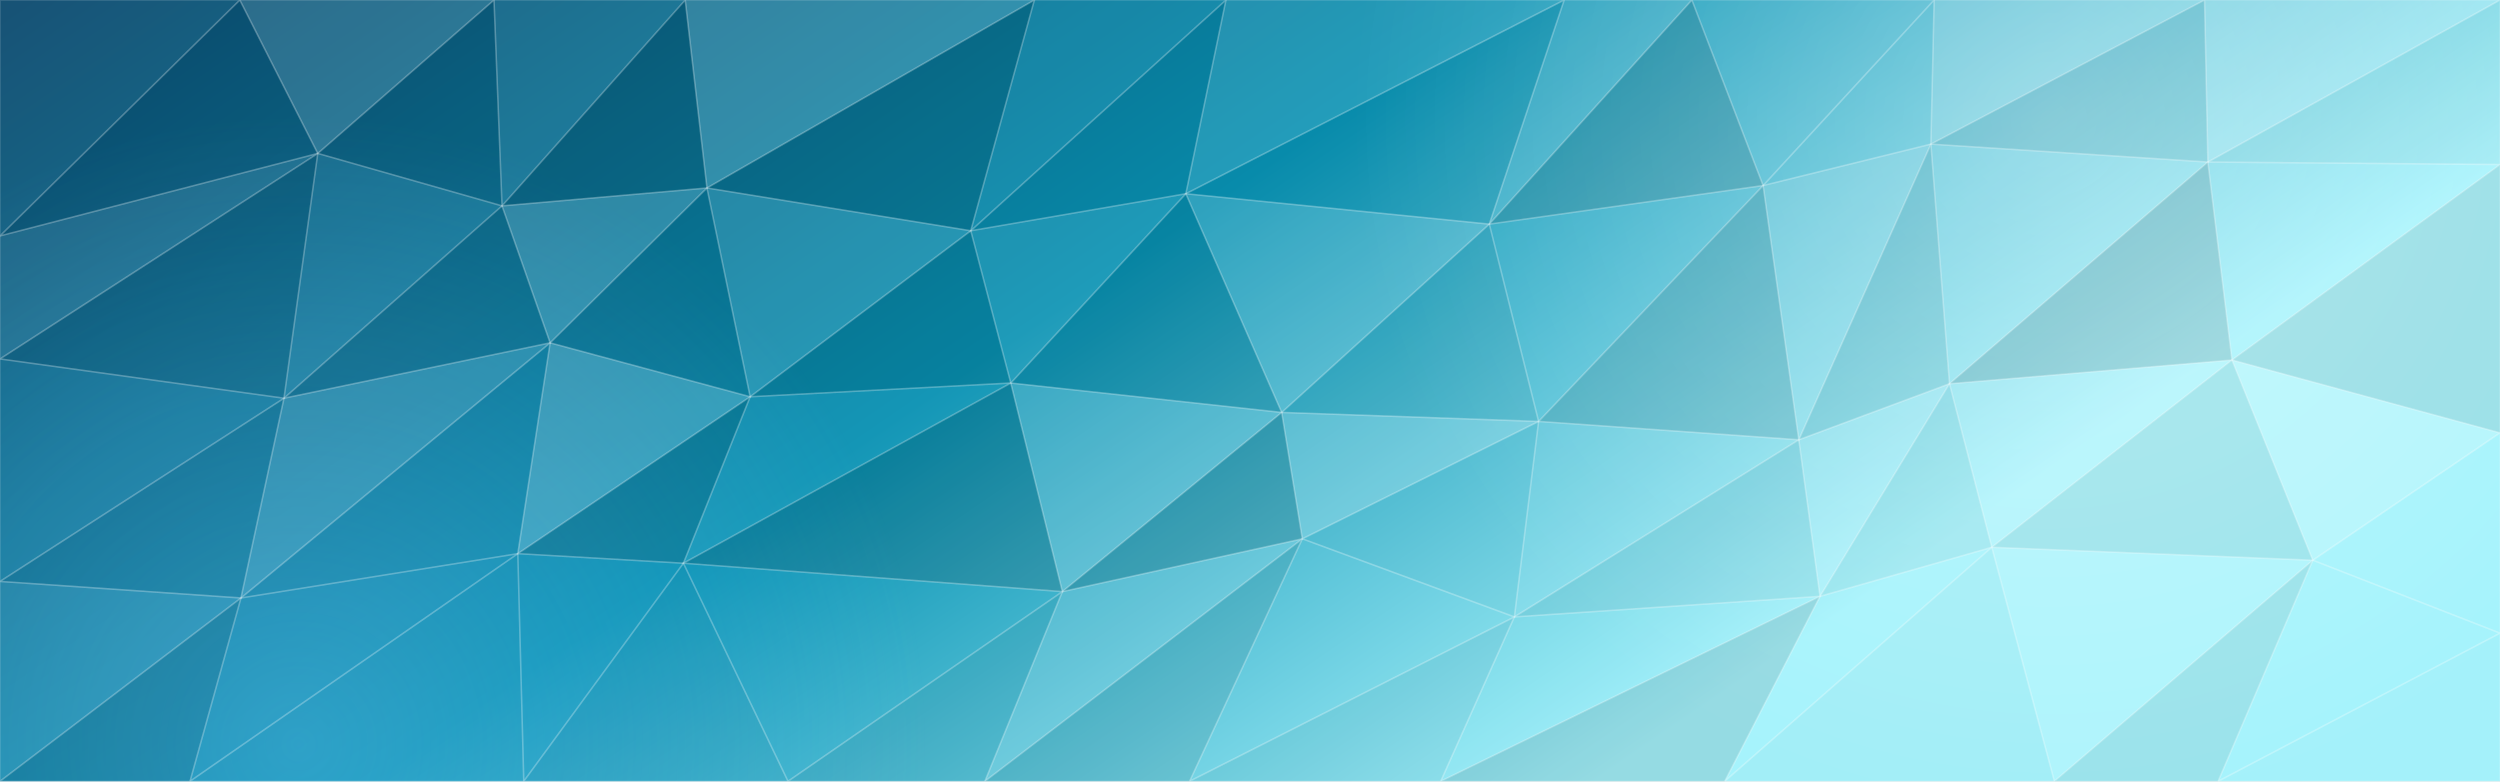
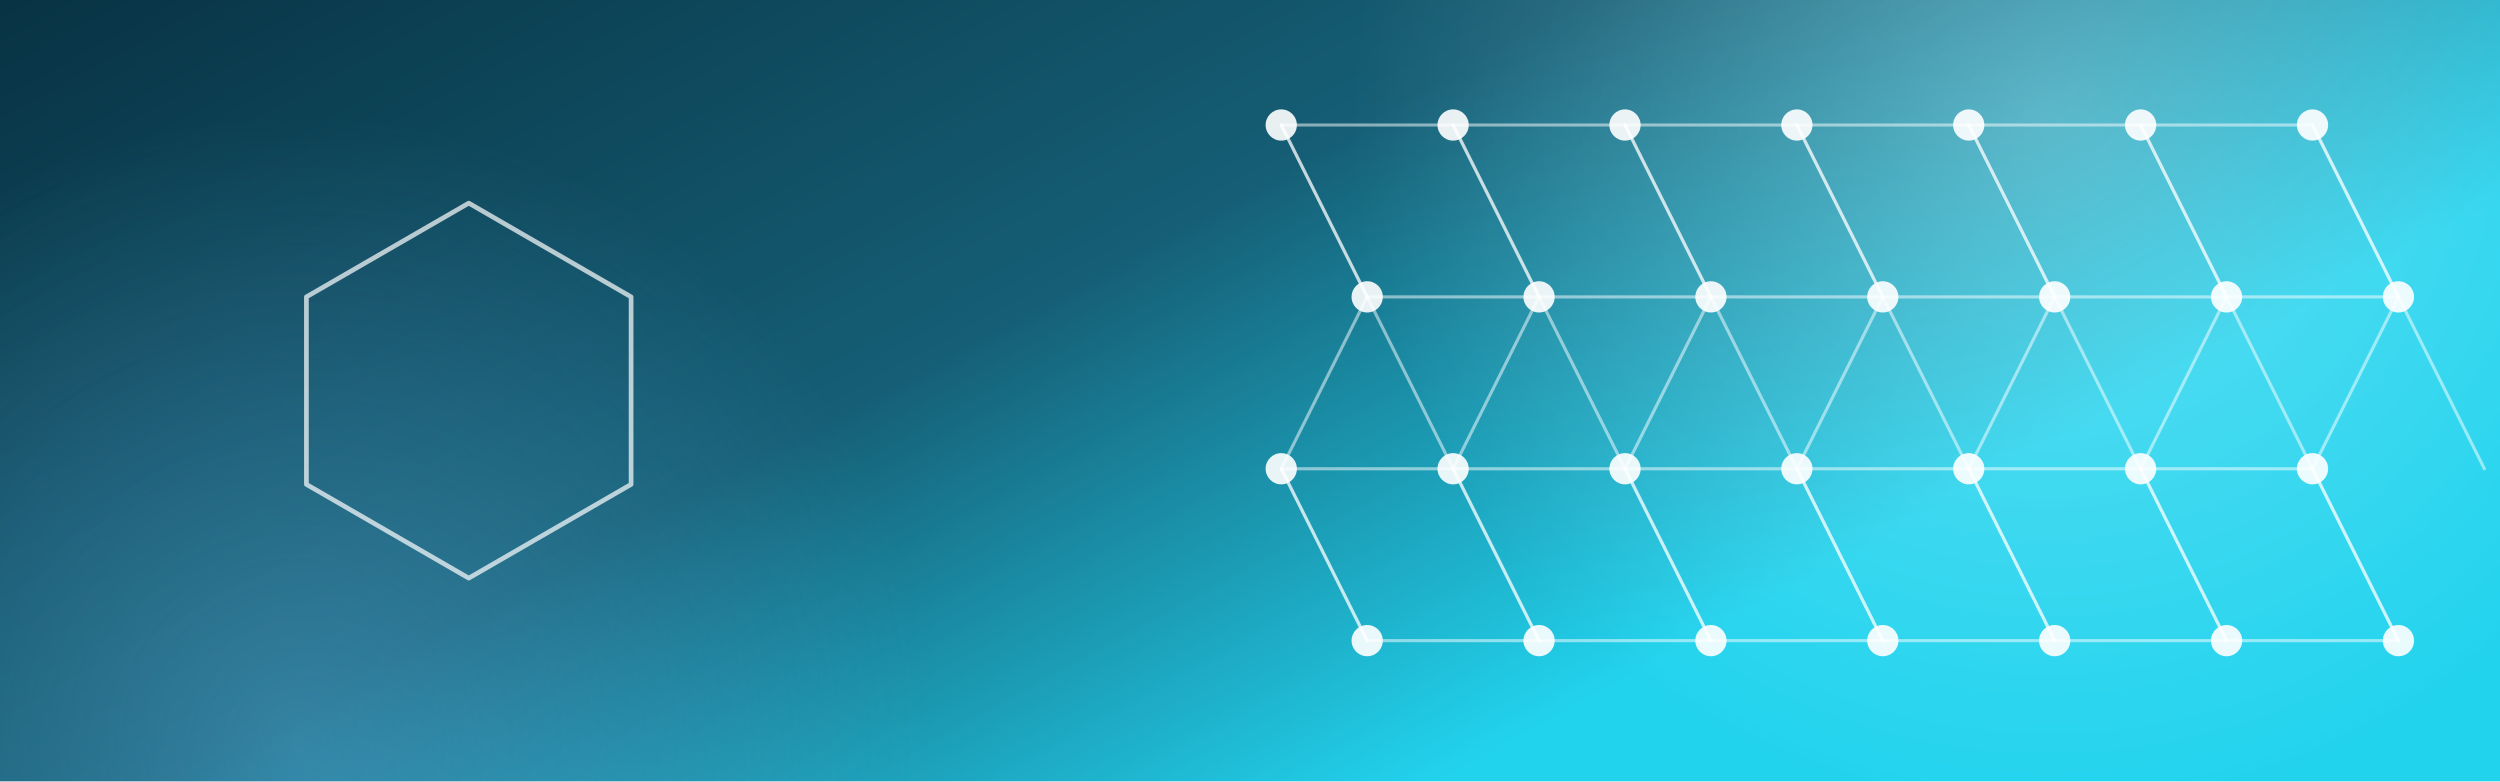
<svg xmlns="http://www.w3.org/2000/svg" viewBox="0 0 1600 500" preserveAspectRatio="xMidYMid slice">
  <defs>
-     <linearGradient id="g" gradientTransform="rotate(25)">
-       <stop offset="0" stop-color="#0c4a6e" />
-       <stop offset=".55" stop-color="#0891b2" />
-       <stop offset="1" stop-color="#a5f3fc" />
+     <linearGradient id="g" gradientTransform="rotate(30)">
+       <stop offset="0" stop-color="#083344" />
+       <stop offset=".55" stop-color="#155e75" />
+       <stop offset="1" stop-color="#22d3ee" />
    </linearGradient>
    <radialGradient id="r1">
      <stop offset="0" stop-color="#fff" stop-opacity=".28" />
      <stop offset="1" stop-color="#fff" stop-opacity="0" />
    </radialGradient>
    <radialGradient id="r2">
-       <stop offset="0" stop-color="#7cf" stop-opacity=".35" />
+       <stop offset="0" stop-color="#7cf" stop-opacity=".32" />
      <stop offset="1" stop-color="#7cf" stop-opacity="0" />
    </radialGradient>
  </defs>
  <rect width="1600" height="500" fill="url(#g)" />
  <circle cx="1312" cy="75" r="450" fill="url(#r1)" />
  <circle cx="192" cy="475" r="400" fill="url(#r2)" />
-   <polygon points="0,0 153.485,0 0,150.982" fill="#fff" fill-opacity="0.05" stroke="#fff" stroke-opacity=".15" />
-   <polygon points="153.485,0 203.373,98.198 0,150.982" fill="#000" fill-opacity="0.07" stroke="#fff" stroke-opacity=".15" />
-   <polygon points="153.485,0 316.162,0 203.373,98.198" fill="#fff" fill-opacity="0.14" stroke="#fff" stroke-opacity=".15" />
-   <polygon points="316.162,0 321.296,131.762 203.373,98.198" fill="#000" fill-opacity="0.09" stroke="#fff" stroke-opacity=".15" />
-   <polygon points="316.162,0 438.537,0 321.296,131.762" fill="#fff" fill-opacity="0.08" stroke="#fff" stroke-opacity=".15" />
-   <polygon points="438.537,0 452.458,120.316 321.296,131.762" fill="#000" fill-opacity="0.14" stroke="#fff" stroke-opacity=".15" />
-   <polygon points="438.537,0 662,0 452.458,120.316" fill="#fff" fill-opacity="0.17" stroke="#fff" stroke-opacity=".15" />
-   <polygon points="662,0 621.306,147.686 452.458,120.316" fill="#000" fill-opacity="0.14" stroke="#fff" stroke-opacity=".15" />
-   <polygon points="662,0 784.607,0 621.306,147.686" fill="#fff" fill-opacity="0.06" stroke="#fff" stroke-opacity=".15" />
-   <polygon points="784.607,0 758.951,123.997 621.306,147.686" fill="#000" fill-opacity="0.06" stroke="#fff" stroke-opacity=".15" />
-   <polygon points="784.607,0 1001.08,0 758.951,123.997" fill="#fff" fill-opacity="0.11" stroke="#fff" stroke-opacity=".15" />
-   <polygon points="1001.08,0 953.169,143.446 758.951,123.997" fill="#000" fill-opacity="0.04" stroke="#fff" stroke-opacity=".15" />
-   <polygon points="1001.08,0 1082.807,0 953.169,143.446" fill="#fff" fill-opacity="0.12" stroke="#fff" stroke-opacity=".15" />
-   <polygon points="1082.807,0 1128.406,118.748 953.169,143.446" fill="#000" fill-opacity="0.11" stroke="#fff" stroke-opacity=".15" />
-   <polygon points="1082.807,0 1237.845,0 1128.406,118.748" fill="#fff" fill-opacity="0.02" stroke="#fff" stroke-opacity=".15" />
-   <polygon points="1237.845,0 1235.772,92.25 1128.406,118.748" fill="#000" fill-opacity="0.00" stroke="#fff" stroke-opacity=".15" />
-   <polygon points="1237.845,0 1410.914,0 1235.772,92.25" fill="#fff" fill-opacity="0.15" stroke="#fff" stroke-opacity=".15" />
-   <polygon points="1410.914,0 1413.046,103.705 1235.772,92.25" fill="#000" fill-opacity="0.06" stroke="#fff" stroke-opacity=".15" />
-   <polygon points="1410.914,0 1600,0 1413.046,103.705" fill="#fff" fill-opacity="0.16" stroke="#fff" stroke-opacity=".15" />
-   <polygon points="1600,0 1600,105.3 1413.046,103.705" fill="#000" fill-opacity="0.03" stroke="#fff" stroke-opacity=".15" />
-   <polygon points="0,150.982 203.373,98.198 0,229.717" fill="#fff" fill-opacity="0.08" stroke="#fff" stroke-opacity=".15" />
-   <polygon points="203.373,98.198 181.761,254.855 0,229.717" fill="#000" fill-opacity="0.09" stroke="#fff" stroke-opacity=".15" />
-   <polygon points="203.373,98.198 321.296,131.762 181.761,254.855" fill="#fff" fill-opacity="0.06" stroke="#fff" stroke-opacity=".15" />
-   <polygon points="321.296,131.762 352.09,219.428 181.761,254.855" fill="#000" fill-opacity="0.10" stroke="#fff" stroke-opacity=".15" />
-   <polygon points="321.296,131.762 452.458,120.316 352.09,219.428" fill="#fff" fill-opacity="0.15" stroke="#fff" stroke-opacity=".15" />
-   <polygon points="452.458,120.316 480.105,253.928 352.09,219.428" fill="#000" fill-opacity="0.09" stroke="#fff" stroke-opacity=".15" />
-   <polygon points="452.458,120.316 621.306,147.686 480.105,253.928" fill="#fff" fill-opacity="0.12" stroke="#fff" stroke-opacity=".15" />
-   <polygon points="621.306,147.686 646.916,245.146 480.105,253.928" fill="#000" fill-opacity="0.11" stroke="#fff" stroke-opacity=".15" />
-   <polygon points="621.306,147.686 758.951,123.997 646.916,245.146" fill="#fff" fill-opacity="0.09" stroke="#fff" stroke-opacity=".15" />
-   <polygon points="758.951,123.997 820.301,263.946 646.916,245.146" fill="#000" fill-opacity="0.09" stroke="#fff" stroke-opacity=".15" />
-   <polygon points="758.951,123.997 953.169,143.446 820.301,263.946" fill="#fff" fill-opacity="0.16" stroke="#fff" stroke-opacity=".15" />
-   <polygon points="953.169,143.446 984.704,269.712 820.301,263.946" fill="#000" fill-opacity="0.05" stroke="#fff" stroke-opacity=".15" />
-   <polygon points="953.169,143.446 1128.406,118.748 984.704,269.712" fill="#fff" fill-opacity="0.02" stroke="#fff" stroke-opacity=".15" />
-   <polygon points="1128.406,118.748 1151.238,281.455 984.704,269.712" fill="#000" fill-opacity="0.09" stroke="#fff" stroke-opacity=".15" />
-   <polygon points="1128.406,118.748 1235.772,92.25 1151.238,281.455" fill="#fff" fill-opacity="0.12" stroke="#fff" stroke-opacity=".15" />
-   <polygon points="1235.772,92.25 1247.678,245.595 1151.238,281.455" fill="#000" fill-opacity="0.06" stroke="#fff" stroke-opacity=".15" />
-   <polygon points="1235.772,92.25 1413.046,103.705 1247.678,245.595" fill="#fff" fill-opacity="0.07" stroke="#fff" stroke-opacity=".15" />
-   <polygon points="1413.046,103.705 1428.471,230.403 1247.678,245.595" fill="#000" fill-opacity="0.11" stroke="#fff" stroke-opacity=".15" />
-   <polygon points="1413.046,103.705 1600,105.3 1428.471,230.403" fill="#fff" fill-opacity="0.01" stroke="#fff" stroke-opacity=".15" />
-   <polygon points="1600,105.3 1600,277.009 1428.471,230.403" fill="#000" fill-opacity="0.08" stroke="#fff" stroke-opacity=".15" />
-   <polygon points="0,229.717 181.761,254.855 0,372.115" fill="#fff" fill-opacity="0.03" stroke="#fff" stroke-opacity=".15" />
-   <polygon points="181.761,254.855 154.222,382.706 0,372.115" fill="#000" fill-opacity="0.06" stroke="#fff" stroke-opacity=".15" />
-   <polygon points="181.761,254.855 352.09,219.428 154.222,382.706" fill="#fff" fill-opacity="0.11" stroke="#fff" stroke-opacity=".15" />
-   <polygon points="352.09,219.428 331.404,354.336 154.222,382.706" fill="#000" fill-opacity="0.03" stroke="#fff" stroke-opacity=".15" />
-   <polygon points="352.09,219.428 480.105,253.928 331.404,354.336" fill="#fff" fill-opacity="0.17" stroke="#fff" stroke-opacity=".15" />
-   <polygon points="480.105,253.928 437.381,360.461 331.404,354.336" fill="#000" fill-opacity="0.13" stroke="#fff" stroke-opacity=".15" />
-   <polygon points="480.105,253.928 646.916,245.146 437.381,360.461" fill="#fff" fill-opacity="0.05" stroke="#fff" stroke-opacity=".15" />
-   <polygon points="646.916,245.146 679.933,378.614 437.381,360.461" fill="#000" fill-opacity="0.14" stroke="#fff" stroke-opacity=".15" />
-   <polygon points="646.916,245.146 820.301,263.946 679.933,378.614" fill="#fff" fill-opacity="0.18" stroke="#fff" stroke-opacity=".15" />
-   <polygon points="820.301,263.946 833.503,344.842 679.933,378.614" fill="#000" fill-opacity="0.13" stroke="#fff" stroke-opacity=".15" />
-   <polygon points="820.301,263.946 984.704,269.712 833.503,344.842" fill="#fff" fill-opacity="0.18" stroke="#fff" stroke-opacity=".15" />
-   <polygon points="984.704,269.712 969.203,394.826 833.503,344.842" fill="#000" fill-opacity="0.02" stroke="#fff" stroke-opacity=".15" />
-   <polygon points="984.704,269.712 1151.238,281.455 969.203,394.826" fill="#fff" fill-opacity="0.08" stroke="#fff" stroke-opacity=".15" />
-   <polygon points="1151.238,281.455 1164.81,381.651 969.203,394.826" fill="#000" fill-opacity="0.05" stroke="#fff" stroke-opacity=".15" />
-   <polygon points="1151.238,281.455 1247.678,245.595 1164.81,381.651" fill="#fff" fill-opacity="0.14" stroke="#fff" stroke-opacity=".15" />
-   <polygon points="1247.678,245.595 1274.769,350.256 1164.81,381.651" fill="#000" fill-opacity="0.04" stroke="#fff" stroke-opacity=".15" />
-   <polygon points="1247.678,245.595 1428.471,230.403 1274.769,350.256" fill="#fff" fill-opacity="0.11" stroke="#fff" stroke-opacity=".15" />
-   <polygon points="1428.471,230.403 1480.191,358.542 1274.769,350.256" fill="#000" fill-opacity="0.06" stroke="#fff" stroke-opacity=".15" />
-   <polygon points="1428.471,230.403 1600,277.009 1480.191,358.542" fill="#fff" fill-opacity="0.16" stroke="#fff" stroke-opacity=".15" />
-   <polygon points="1600,277.009 1600,405.22 1480.191,358.542" fill="#000" fill-opacity="0.00" stroke="#fff" stroke-opacity=".15" />
-   <polygon points="0,372.115 154.222,382.706 0,500" fill="#fff" fill-opacity="0.06" stroke="#fff" stroke-opacity=".15" />
-   <polygon points="154.222,382.706 121.623,500 0,500" fill="#000" fill-opacity="0.09" stroke="#fff" stroke-opacity=".15" />
-   <polygon points="154.222,382.706 331.404,354.336 121.623,500" fill="#fff" fill-opacity="0.01" stroke="#fff" stroke-opacity=".15" />
-   <polygon points="331.404,354.336 335.202,500 121.623,500" fill="#000" fill-opacity="0.01" stroke="#fff" stroke-opacity=".15" />
-   <polygon points="331.404,354.336 437.381,360.461 335.202,500" fill="#fff" fill-opacity="0.00" stroke="#fff" stroke-opacity=".15" />
-   <polygon points="437.381,360.461 504.314,500 335.202,500" fill="#000" fill-opacity="0.03" stroke="#fff" stroke-opacity=".15" />
-   <polygon points="437.381,360.461 679.933,378.614 504.314,500" fill="#fff" fill-opacity="0.00" stroke="#fff" stroke-opacity=".15" />
-   <polygon points="679.933,378.614 630.346,500 504.314,500" fill="#000" fill-opacity="0.05" stroke="#fff" stroke-opacity=".15" />
-   <polygon points="679.933,378.614 833.503,344.842 630.346,500" fill="#fff" fill-opacity="0.14" stroke="#fff" stroke-opacity=".15" />
-   <polygon points="833.503,344.842 761.356,500 630.346,500" fill="#000" fill-opacity="0.08" stroke="#fff" stroke-opacity=".15" />
-   <polygon points="833.503,344.842 969.203,394.826 761.356,500" fill="#fff" fill-opacity="0.02" stroke="#fff" stroke-opacity=".15" />
-   <polygon points="969.203,394.826 922.065,500 761.356,500" fill="#000" fill-opacity="0.04" stroke="#fff" stroke-opacity=".15" />
-   <polygon points="969.203,394.826 1164.81,381.651 922.065,500" fill="#fff" fill-opacity="0.02" stroke="#fff" stroke-opacity=".15" />
-   <polygon points="1164.81,381.651 1103.861,500 922.065,500" fill="#000" fill-opacity="0.10" stroke="#fff" stroke-opacity=".15" />
-   <polygon points="1164.81,381.651 1274.769,350.256 1103.861,500" fill="#fff" fill-opacity="0.01" stroke="#fff" stroke-opacity=".15" />
-   <polygon points="1274.769,350.256 1314.802,500 1103.861,500" fill="#000" fill-opacity="0.02" stroke="#fff" stroke-opacity=".15" />
-   <polygon points="1274.769,350.256 1480.191,358.542 1314.802,500" fill="#fff" fill-opacity="0.10" stroke="#fff" stroke-opacity=".15" />
-   <polygon points="1480.191,358.542 1419.608,500 1314.802,500" fill="#000" fill-opacity="0.07" stroke="#fff" stroke-opacity=".15" />
-   <polygon points="1480.191,358.542 1600,405.22 1419.608,500" fill="#fff" fill-opacity="0.00" stroke="#fff" stroke-opacity=".15" />
-   <polygon points="1600,405.22 1600,500 1419.608,500" fill="#000" fill-opacity="0.01" stroke="#fff" stroke-opacity=".15" />
+   <circle cx="820" cy="80" r="10" fill="#fff" fill-opacity="0.9" />
+   <line x1="820" y1="80" x2="930" y2="80" fill="none" stroke="#fff" stroke-opacity="0.5" stroke-width="2" stroke-linecap="round" stroke-linejoin="round" />
+   <line x1="820" y1="80" x2="875" y2="190" fill="none" stroke="#fff" stroke-opacity="0.5" stroke-width="2" stroke-linecap="round" stroke-linejoin="round" />
+   <line x1="820" y1="80" x2="875" y2="190" fill="none" stroke="#fff" stroke-opacity="0.5" stroke-width="2" stroke-linecap="round" stroke-linejoin="round" />
+   <circle cx="875" cy="190" r="10" fill="#fff" fill-opacity="0.9" />
+   <line x1="875" y1="190" x2="985" y2="190" fill="none" stroke="#fff" stroke-opacity="0.5" stroke-width="2" stroke-linecap="round" stroke-linejoin="round" />
+   <line x1="875" y1="190" x2="820" y2="300" fill="none" stroke="#fff" stroke-opacity="0.5" stroke-width="2" stroke-linecap="round" stroke-linejoin="round" />
+   <line x1="875" y1="190" x2="930" y2="300" fill="none" stroke="#fff" stroke-opacity="0.5" stroke-width="2" stroke-linecap="round" stroke-linejoin="round" />
+   <circle cx="820" cy="300" r="10" fill="#fff" fill-opacity="0.9" />
+   <line x1="820" y1="300" x2="930" y2="300" fill="none" stroke="#fff" stroke-opacity="0.5" stroke-width="2" stroke-linecap="round" stroke-linejoin="round" />
+   <line x1="820" y1="300" x2="875" y2="410" fill="none" stroke="#fff" stroke-opacity="0.5" stroke-width="2" stroke-linecap="round" stroke-linejoin="round" />
+   <line x1="820" y1="300" x2="875" y2="410" fill="none" stroke="#fff" stroke-opacity="0.5" stroke-width="2" stroke-linecap="round" stroke-linejoin="round" />
+   <circle cx="875" cy="410" r="10" fill="#fff" fill-opacity="0.9" />
+   <line x1="875" y1="410" x2="985" y2="410" fill="none" stroke="#fff" stroke-opacity="0.5" stroke-width="2" stroke-linecap="round" stroke-linejoin="round" />
+   <circle cx="930" cy="80" r="10" fill="#fff" fill-opacity="0.9" />
+   <line x1="930" y1="80" x2="1040" y2="80" fill="none" stroke="#fff" stroke-opacity="0.5" stroke-width="2" stroke-linecap="round" stroke-linejoin="round" />
+   <line x1="930" y1="80" x2="985" y2="190" fill="none" stroke="#fff" stroke-opacity="0.5" stroke-width="2" stroke-linecap="round" stroke-linejoin="round" />
+   <line x1="930" y1="80" x2="985" y2="190" fill="none" stroke="#fff" stroke-opacity="0.5" stroke-width="2" stroke-linecap="round" stroke-linejoin="round" />
+   <circle cx="985" cy="190" r="10" fill="#fff" fill-opacity="0.9" />
+   <line x1="985" y1="190" x2="1095" y2="190" fill="none" stroke="#fff" stroke-opacity="0.5" stroke-width="2" stroke-linecap="round" stroke-linejoin="round" />
+   <line x1="985" y1="190" x2="930" y2="300" fill="none" stroke="#fff" stroke-opacity="0.5" stroke-width="2" stroke-linecap="round" stroke-linejoin="round" />
+   <line x1="985" y1="190" x2="1040" y2="300" fill="none" stroke="#fff" stroke-opacity="0.5" stroke-width="2" stroke-linecap="round" stroke-linejoin="round" />
+   <circle cx="930" cy="300" r="10" fill="#fff" fill-opacity="0.9" />
+   <line x1="930" y1="300" x2="1040" y2="300" fill="none" stroke="#fff" stroke-opacity="0.5" stroke-width="2" stroke-linecap="round" stroke-linejoin="round" />
+   <line x1="930" y1="300" x2="985" y2="410" fill="none" stroke="#fff" stroke-opacity="0.5" stroke-width="2" stroke-linecap="round" stroke-linejoin="round" />
+   <line x1="930" y1="300" x2="985" y2="410" fill="none" stroke="#fff" stroke-opacity="0.5" stroke-width="2" stroke-linecap="round" stroke-linejoin="round" />
+   <circle cx="985" cy="410" r="10" fill="#fff" fill-opacity="0.9" />
+   <line x1="985" y1="410" x2="1095" y2="410" fill="none" stroke="#fff" stroke-opacity="0.5" stroke-width="2" stroke-linecap="round" stroke-linejoin="round" />
+   <circle cx="1040" cy="80" r="10" fill="#fff" fill-opacity="0.9" />
+   <line x1="1040" y1="80" x2="1150" y2="80" fill="none" stroke="#fff" stroke-opacity="0.5" stroke-width="2" stroke-linecap="round" stroke-linejoin="round" />
+   <line x1="1040" y1="80" x2="1095" y2="190" fill="none" stroke="#fff" stroke-opacity="0.5" stroke-width="2" stroke-linecap="round" stroke-linejoin="round" />
+   <line x1="1040" y1="80" x2="1095" y2="190" fill="none" stroke="#fff" stroke-opacity="0.5" stroke-width="2" stroke-linecap="round" stroke-linejoin="round" />
+   <circle cx="1095" cy="190" r="10" fill="#fff" fill-opacity="0.9" />
+   <line x1="1095" y1="190" x2="1205" y2="190" fill="none" stroke="#fff" stroke-opacity="0.5" stroke-width="2" stroke-linecap="round" stroke-linejoin="round" />
+   <line x1="1095" y1="190" x2="1040" y2="300" fill="none" stroke="#fff" stroke-opacity="0.5" stroke-width="2" stroke-linecap="round" stroke-linejoin="round" />
+   <line x1="1095" y1="190" x2="1150" y2="300" fill="none" stroke="#fff" stroke-opacity="0.5" stroke-width="2" stroke-linecap="round" stroke-linejoin="round" />
+   <circle cx="1040" cy="300" r="10" fill="#fff" fill-opacity="0.9" />
+   <line x1="1040" y1="300" x2="1150" y2="300" fill="none" stroke="#fff" stroke-opacity="0.5" stroke-width="2" stroke-linecap="round" stroke-linejoin="round" />
+   <line x1="1040" y1="300" x2="1095" y2="410" fill="none" stroke="#fff" stroke-opacity="0.5" stroke-width="2" stroke-linecap="round" stroke-linejoin="round" />
+   <line x1="1040" y1="300" x2="1095" y2="410" fill="none" stroke="#fff" stroke-opacity="0.5" stroke-width="2" stroke-linecap="round" stroke-linejoin="round" />
+   <circle cx="1095" cy="410" r="10" fill="#fff" fill-opacity="0.9" />
+   <line x1="1095" y1="410" x2="1205" y2="410" fill="none" stroke="#fff" stroke-opacity="0.5" stroke-width="2" stroke-linecap="round" stroke-linejoin="round" />
+   <circle cx="1150" cy="80" r="10" fill="#fff" fill-opacity="0.9" />
+   <line x1="1150" y1="80" x2="1260" y2="80" fill="none" stroke="#fff" stroke-opacity="0.5" stroke-width="2" stroke-linecap="round" stroke-linejoin="round" />
+   <line x1="1150" y1="80" x2="1205" y2="190" fill="none" stroke="#fff" stroke-opacity="0.5" stroke-width="2" stroke-linecap="round" stroke-linejoin="round" />
+   <line x1="1150" y1="80" x2="1205" y2="190" fill="none" stroke="#fff" stroke-opacity="0.5" stroke-width="2" stroke-linecap="round" stroke-linejoin="round" />
+   <circle cx="1205" cy="190" r="10" fill="#fff" fill-opacity="0.9" />
+   <line x1="1205" y1="190" x2="1315" y2="190" fill="none" stroke="#fff" stroke-opacity="0.5" stroke-width="2" stroke-linecap="round" stroke-linejoin="round" />
+   <line x1="1205" y1="190" x2="1150" y2="300" fill="none" stroke="#fff" stroke-opacity="0.5" stroke-width="2" stroke-linecap="round" stroke-linejoin="round" />
+   <line x1="1205" y1="190" x2="1260" y2="300" fill="none" stroke="#fff" stroke-opacity="0.5" stroke-width="2" stroke-linecap="round" stroke-linejoin="round" />
+   <circle cx="1150" cy="300" r="10" fill="#fff" fill-opacity="0.9" />
+   <line x1="1150" y1="300" x2="1260" y2="300" fill="none" stroke="#fff" stroke-opacity="0.5" stroke-width="2" stroke-linecap="round" stroke-linejoin="round" />
+   <line x1="1150" y1="300" x2="1205" y2="410" fill="none" stroke="#fff" stroke-opacity="0.5" stroke-width="2" stroke-linecap="round" stroke-linejoin="round" />
+   <line x1="1150" y1="300" x2="1205" y2="410" fill="none" stroke="#fff" stroke-opacity="0.5" stroke-width="2" stroke-linecap="round" stroke-linejoin="round" />
+   <circle cx="1205" cy="410" r="10" fill="#fff" fill-opacity="0.9" />
+   <line x1="1205" y1="410" x2="1315" y2="410" fill="none" stroke="#fff" stroke-opacity="0.5" stroke-width="2" stroke-linecap="round" stroke-linejoin="round" />
+   <circle cx="1260" cy="80" r="10" fill="#fff" fill-opacity="0.9" />
+   <line x1="1260" y1="80" x2="1370" y2="80" fill="none" stroke="#fff" stroke-opacity="0.5" stroke-width="2" stroke-linecap="round" stroke-linejoin="round" />
+   <line x1="1260" y1="80" x2="1315" y2="190" fill="none" stroke="#fff" stroke-opacity="0.5" stroke-width="2" stroke-linecap="round" stroke-linejoin="round" />
+   <line x1="1260" y1="80" x2="1315" y2="190" fill="none" stroke="#fff" stroke-opacity="0.5" stroke-width="2" stroke-linecap="round" stroke-linejoin="round" />
+   <circle cx="1315" cy="190" r="10" fill="#fff" fill-opacity="0.9" />
+   <line x1="1315" y1="190" x2="1425" y2="190" fill="none" stroke="#fff" stroke-opacity="0.5" stroke-width="2" stroke-linecap="round" stroke-linejoin="round" />
+   <line x1="1315" y1="190" x2="1260" y2="300" fill="none" stroke="#fff" stroke-opacity="0.5" stroke-width="2" stroke-linecap="round" stroke-linejoin="round" />
+   <line x1="1315" y1="190" x2="1370" y2="300" fill="none" stroke="#fff" stroke-opacity="0.5" stroke-width="2" stroke-linecap="round" stroke-linejoin="round" />
+   <circle cx="1260" cy="300" r="10" fill="#fff" fill-opacity="0.9" />
+   <line x1="1260" y1="300" x2="1370" y2="300" fill="none" stroke="#fff" stroke-opacity="0.5" stroke-width="2" stroke-linecap="round" stroke-linejoin="round" />
+   <line x1="1260" y1="300" x2="1315" y2="410" fill="none" stroke="#fff" stroke-opacity="0.5" stroke-width="2" stroke-linecap="round" stroke-linejoin="round" />
+   <line x1="1260" y1="300" x2="1315" y2="410" fill="none" stroke="#fff" stroke-opacity="0.5" stroke-width="2" stroke-linecap="round" stroke-linejoin="round" />
+   <circle cx="1315" cy="410" r="10" fill="#fff" fill-opacity="0.9" />
+   <line x1="1315" y1="410" x2="1425" y2="410" fill="none" stroke="#fff" stroke-opacity="0.5" stroke-width="2" stroke-linecap="round" stroke-linejoin="round" />
+   <circle cx="1370" cy="80" r="10" fill="#fff" fill-opacity="0.9" />
+   <line x1="1370" y1="80" x2="1480" y2="80" fill="none" stroke="#fff" stroke-opacity="0.5" stroke-width="2" stroke-linecap="round" stroke-linejoin="round" />
+   <line x1="1370" y1="80" x2="1425" y2="190" fill="none" stroke="#fff" stroke-opacity="0.5" stroke-width="2" stroke-linecap="round" stroke-linejoin="round" />
+   <line x1="1370" y1="80" x2="1425" y2="190" fill="none" stroke="#fff" stroke-opacity="0.5" stroke-width="2" stroke-linecap="round" stroke-linejoin="round" />
+   <circle cx="1425" cy="190" r="10" fill="#fff" fill-opacity="0.9" />
+   <line x1="1425" y1="190" x2="1535" y2="190" fill="none" stroke="#fff" stroke-opacity="0.5" stroke-width="2" stroke-linecap="round" stroke-linejoin="round" />
+   <line x1="1425" y1="190" x2="1370" y2="300" fill="none" stroke="#fff" stroke-opacity="0.5" stroke-width="2" stroke-linecap="round" stroke-linejoin="round" />
+   <line x1="1425" y1="190" x2="1480" y2="300" fill="none" stroke="#fff" stroke-opacity="0.5" stroke-width="2" stroke-linecap="round" stroke-linejoin="round" />
+   <circle cx="1370" cy="300" r="10" fill="#fff" fill-opacity="0.9" />
+   <line x1="1370" y1="300" x2="1480" y2="300" fill="none" stroke="#fff" stroke-opacity="0.5" stroke-width="2" stroke-linecap="round" stroke-linejoin="round" />
+   <line x1="1370" y1="300" x2="1425" y2="410" fill="none" stroke="#fff" stroke-opacity="0.5" stroke-width="2" stroke-linecap="round" stroke-linejoin="round" />
+   <line x1="1370" y1="300" x2="1425" y2="410" fill="none" stroke="#fff" stroke-opacity="0.5" stroke-width="2" stroke-linecap="round" stroke-linejoin="round" />
+   <circle cx="1425" cy="410" r="10" fill="#fff" fill-opacity="0.9" />
+   <line x1="1425" y1="410" x2="1535" y2="410" fill="none" stroke="#fff" stroke-opacity="0.5" stroke-width="2" stroke-linecap="round" stroke-linejoin="round" />
+   <circle cx="1480" cy="80" r="10" fill="#fff" fill-opacity="0.9" />
+   <line x1="1480" y1="80" x2="1535" y2="190" fill="none" stroke="#fff" stroke-opacity="0.5" stroke-width="2" stroke-linecap="round" stroke-linejoin="round" />
+   <line x1="1480" y1="80" x2="1535" y2="190" fill="none" stroke="#fff" stroke-opacity="0.5" stroke-width="2" stroke-linecap="round" stroke-linejoin="round" />
+   <circle cx="1535" cy="190" r="10" fill="#fff" fill-opacity="0.9" />
+   <line x1="1535" y1="190" x2="1480" y2="300" fill="none" stroke="#fff" stroke-opacity="0.5" stroke-width="2" stroke-linecap="round" stroke-linejoin="round" />
+   <line x1="1535" y1="190" x2="1590" y2="300" fill="none" stroke="#fff" stroke-opacity="0.5" stroke-width="2" stroke-linecap="round" stroke-linejoin="round" />
+   <circle cx="1480" cy="300" r="10" fill="#fff" fill-opacity="0.9" />
+   <line x1="1480" y1="300" x2="1535" y2="410" fill="none" stroke="#fff" stroke-opacity="0.5" stroke-width="2" stroke-linecap="round" stroke-linejoin="round" />
+   <line x1="1480" y1="300" x2="1535" y2="410" fill="none" stroke="#fff" stroke-opacity="0.5" stroke-width="2" stroke-linecap="round" stroke-linejoin="round" />
+   <circle cx="1535" cy="410" r="10" fill="#fff" fill-opacity="0.9" />
+   <polygon points="403.9,310.0 300.0,370.0 196.1,310.0 196.1,190.0 300.0,130.0 403.9,190.0" fill="none" stroke="#fff" stroke-opacity="0.7" stroke-width="3" stroke-linecap="round" stroke-linejoin="round" />
</svg>
